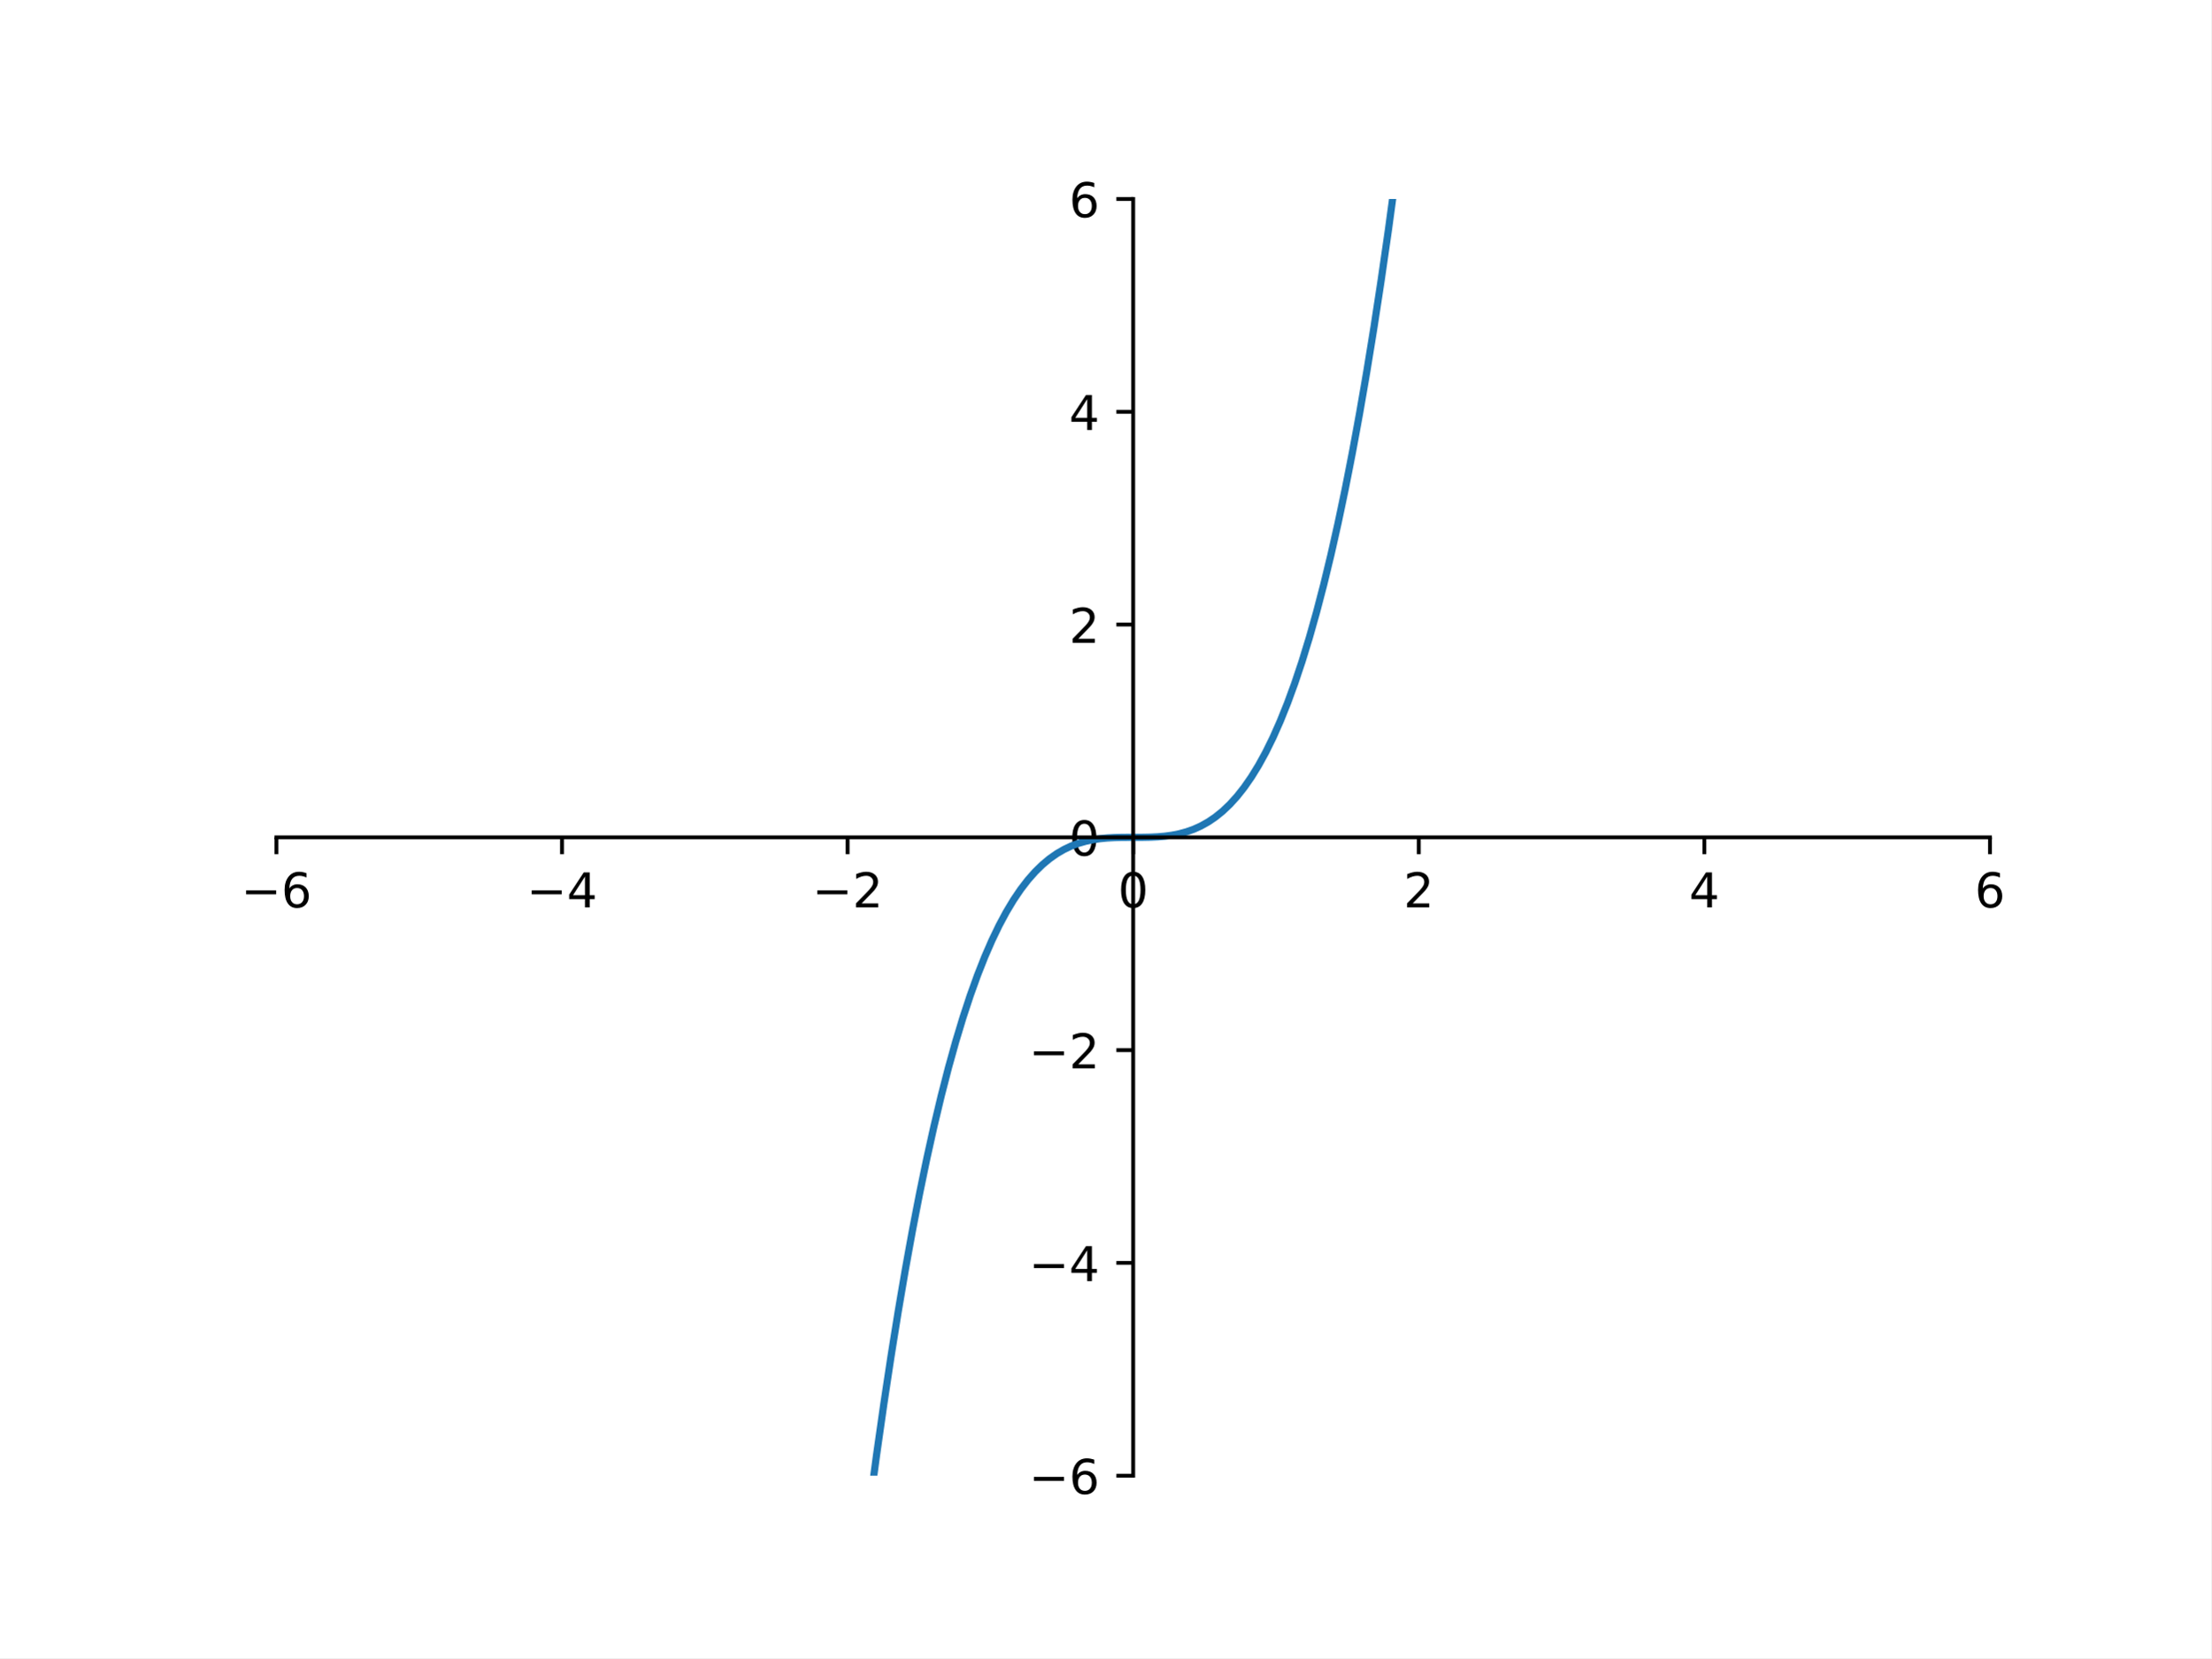
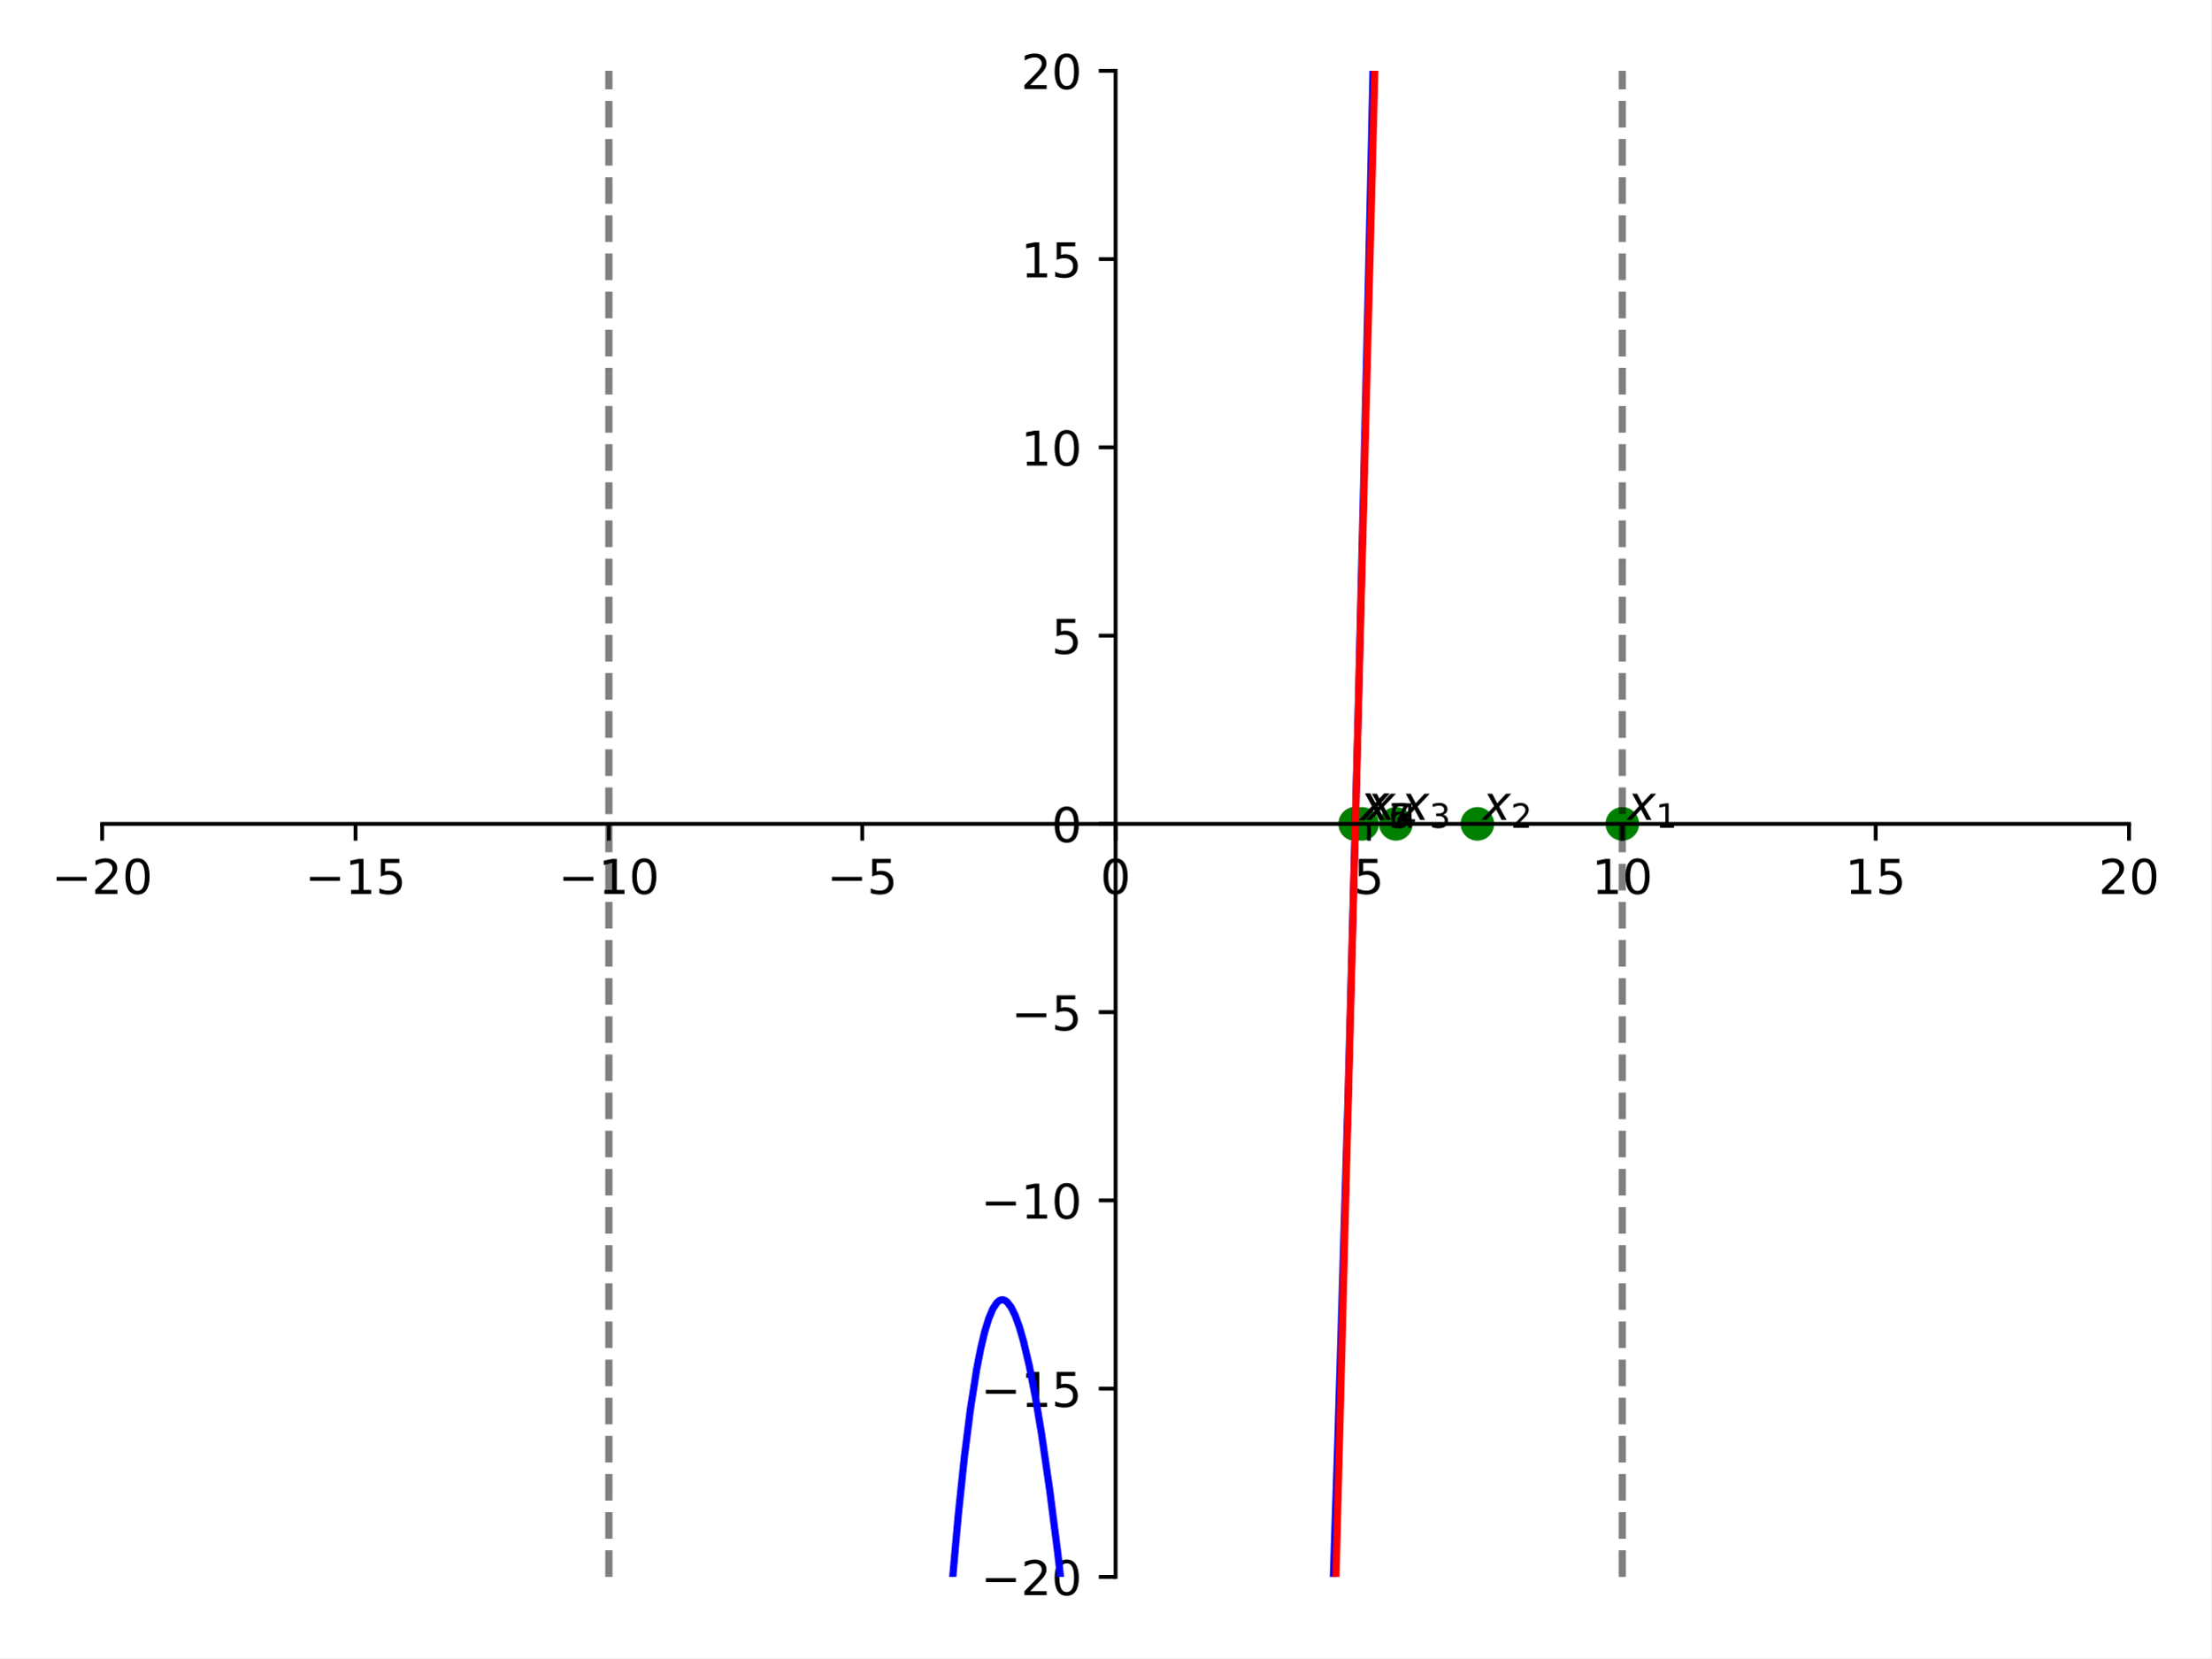
<svg xmlns="http://www.w3.org/2000/svg" xmlns:xlink="http://www.w3.org/1999/xlink" width="460.8pt" height="345.6pt" viewBox="0 0 460.8 345.6" version="1.1">
  <defs>
    <style type="text/css">*{stroke-linejoin: round; stroke-linecap: butt}</style>
  </defs>
  <g id="figure_1">
    <g id="patch_1">
      <path d="M 0 345.6  L 460.8 345.6  L 460.8 0  L 0 0  z " style="fill: #ffffff" />
    </g>
    <g id="axes_1">
      <g id="patch_2">
-         <path d="M 57.6 307.584  L 414.72 307.584  L 414.72 41.472  L 57.6 41.472  z " style="fill: #ffffff" />
+         <path d="M 21.285 328.68  L 443.7 328.68  L 443.7 14.76  L 21.285 14.76  z " style="fill: #ffffff" />
+       </g>
+       <g id="PathCollection_1">
+         <defs>
+           <path id="m8d1b25ab85" d="M 0 3  C 0.796 3 1.559 2.684 2.121 2.121  C 2.684 1.559 3 0.796 3 0  C 3 -0.796 2.684 -1.559 2.121 -2.121  C 1.559 -2.684 0.796 -3 0 -3  C -0.796 -3 -1.559 -2.684 -2.121 -2.121  C -2.684 -1.559 -3 -0.796 -3 0  C -3 0.796 -2.684 1.559 -2.121 2.121  C -1.559 2.684 -0.796 3 0 3  z " style="stroke: #ff0000" />
+         </defs>
+         <g clip-path="url(#p274274559b)">
+           <use xlink:href="#m8d1b25ab85" x="282.469" y="171.72" style="fill: #ff0000; stroke: #ff0000" />
+         </g>
+       </g>
+       <g id="PathCollection_2">
+         <defs>
+           <path id="m71df231529" d="M 0 3  C 0.796 3 1.559 2.684 2.121 2.121  C 2.684 1.559 3 0.796 3 0  C 3 -0.796 2.684 -1.559 2.121 -2.121  C 1.559 -2.684 0.796 -3 0 -3  C -0.796 -3 -1.559 -2.684 -2.121 -2.121  C -2.684 -1.559 -3 -0.796 -3 0  C -3 0.796 -2.684 1.559 -2.121 2.121  C -1.559 2.684 -0.796 3 0 3  z " style="stroke: #008000" />
+         </defs>
+         <g clip-path="url(#p274274559b)">
+           <use xlink:href="#m71df231529" x="338.096" y="171.72" style="fill: #008000; stroke: #008000" />
+           <use xlink:href="#m71df231529" x="307.897" y="171.72" style="fill: #008000; stroke: #008000" />
+           <use xlink:href="#m71df231529" x="290.908" y="171.72" style="fill: #008000; stroke: #008000" />
+           <use xlink:href="#m71df231529" x="283.856" y="171.72" style="fill: #008000; stroke: #008000" />
+           <use xlink:href="#m71df231529" x="282.516" y="171.72" style="fill: #008000; stroke: #008000" />
+           <use xlink:href="#m71df231529" x="282.469" y="171.72" style="fill: #008000; stroke: #008000" />
+           <use xlink:href="#m71df231529" x="282.469" y="171.72" style="fill: #008000; stroke: #008000" />
+         </g>
      </g>
      <g id="matplotlib.axis_1">
        <g id="xtick_1">
          <g id="line2d_1">
            <defs>
-               <path id="m57cfbea7d1" d="M 0 0  L 0 3.5  " style="stroke: #000000; stroke-width: 0.8" />
+               <path id="m595c88064e" d="M 0 0  L 0 3.5  " style="stroke: #000000; stroke-width: 0.8" />
            </defs>
            <g>
-               <use xlink:href="#m57cfbea7d1" x="57.6" y="174.528" style="stroke: #000000; stroke-width: 0.8" />
+               <use xlink:href="#m595c88064e" x="21.285" y="171.72" style="stroke: #000000; stroke-width: 0.8" />
            </g>
          </g>
          <g id="text_1">
-             <g transform="translate(50.22891 189.1264) scale(0.1 -0.1)">
+             <g transform="translate(10.73266 186.3184) scale(0.1 -0.1)">
              <defs>
                <path id="DejaVuSans-2212" d="M 678 2272  L 4684 2272  L 4684 1741  L 678 1741  L 678 2272  z " transform="scale(0.015625)" />
-                 <path id="DejaVuSans-36" d="M 2113 2584  Q 1688 2584 1439 2293  Q 1191 2003 1191 1497  Q 1191 994 1439 701  Q 1688 409 2113 409  Q 2538 409 2786 701  Q 3034 994 3034 1497  Q 3034 2003 2786 2293  Q 2538 2584 2113 2584  z M 3366 4563  L 3366 3988  Q 3128 4100 2886 4159  Q 2644 4219 2406 4219  Q 1781 4219 1451 3797  Q 1122 3375 1075 2522  Q 1259 2794 1537 2939  Q 1816 3084 2150 3084  Q 2853 3084 3261 2657  Q 3669 2231 3669 1497  Q 3669 778 3244 343  Q 2819 -91 2113 -91  Q 1303 -91 875 529  Q 447 1150 447 2328  Q 447 3434 972 4092  Q 1497 4750 2381 4750  Q 2619 4750 2861 4703  Q 3103 4656 3366 4563  z " transform="scale(0.015625)" />
+                 <path id="DejaVuSans-32" d="M 1228 531  L 3431 531  L 3431 0  L 469 0  L 469 531  Q 828 903 1448 1529  Q 2069 2156 2228 2338  Q 2531 2678 2651 2914  Q 2772 3150 2772 3378  Q 2772 3750 2511 3984  Q 2250 4219 1831 4219  Q 1534 4219 1204 4116  Q 875 4013 500 3803  L 500 4441  Q 881 4594 1212 4672  Q 1544 4750 1819 4750  Q 2544 4750 2975 4387  Q 3406 4025 3406 3419  Q 3406 3131 3298 2873  Q 3191 2616 2906 2266  Q 2828 2175 2409 1742  Q 1991 1309 1228 531  z " transform="scale(0.015625)" />
+                 <path id="DejaVuSans-30" d="M 2034 4250  Q 1547 4250 1301 3770  Q 1056 3291 1056 2328  Q 1056 1369 1301 889  Q 1547 409 2034 409  Q 2525 409 2770 889  Q 3016 1369 3016 2328  Q 3016 3291 2770 3770  Q 2525 4250 2034 4250  z M 2034 4750  Q 2819 4750 3233 4129  Q 3647 3509 3647 2328  Q 3647 1150 3233 529  Q 2819 -91 2034 -91  Q 1250 -91 836 529  Q 422 1150 422 2328  Q 422 3509 836 4129  Q 1250 4750 2034 4750  z " transform="scale(0.015625)" />
              </defs>
              <use xlink:href="#DejaVuSans-2212" />
-               <use xlink:href="#DejaVuSans-36" x="83.789" />
+               <use xlink:href="#DejaVuSans-32" x="83.789" />
+               <use xlink:href="#DejaVuSans-30" x="147.412" />
            </g>
          </g>
        </g>
        <g id="xtick_2">
          <g id="line2d_2">
            <g>
-               <use xlink:href="#m57cfbea7d1" x="117.12" y="174.528" style="stroke: #000000; stroke-width: 0.8" />
+               <use xlink:href="#m595c88064e" x="74.087" y="171.72" style="stroke: #000000; stroke-width: 0.8" />
            </g>
          </g>
          <g id="text_2">
-             <g transform="translate(109.7489 189.1264) scale(0.1 -0.1)">
+             <g transform="translate(63.53453 186.3184) scale(0.1 -0.1)">
              <defs>
-                 <path id="DejaVuSans-34" d="M 2419 4116  L 825 1625  L 2419 1625  L 2419 4116  z M 2253 4666  L 3047 4666  L 3047 1625  L 3713 1625  L 3713 1100  L 3047 1100  L 3047 0  L 2419 0  L 2419 1100  L 313 1100  L 313 1709  L 2253 4666  z " transform="scale(0.015625)" />
+                 <path id="DejaVuSans-31" d="M 794 531  L 1825 531  L 1825 4091  L 703 3866  L 703 4441  L 1819 4666  L 2450 4666  L 2450 531  L 3481 531  L 3481 0  L 794 0  L 794 531  z " transform="scale(0.015625)" />
+                 <path id="DejaVuSans-35" d="M 691 4666  L 3169 4666  L 3169 4134  L 1269 4134  L 1269 2991  Q 1406 3038 1543 3061  Q 1681 3084 1819 3084  Q 2600 3084 3056 2656  Q 3513 2228 3513 1497  Q 3513 744 3044 326  Q 2575 -91 1722 -91  Q 1428 -91 1123 -41  Q 819 9 494 109  L 494 744  Q 775 591 1075 516  Q 1375 441 1709 441  Q 2250 441 2565 725  Q 2881 1009 2881 1497  Q 2881 1984 2565 2268  Q 2250 2553 1709 2553  Q 1456 2553 1204 2497  Q 953 2441 691 2322  L 691 4666  z " transform="scale(0.015625)" />
              </defs>
              <use xlink:href="#DejaVuSans-2212" />
-               <use xlink:href="#DejaVuSans-34" x="83.789" />
+               <use xlink:href="#DejaVuSans-31" x="83.789" />
+               <use xlink:href="#DejaVuSans-35" x="147.412" />
            </g>
          </g>
        </g>
        <g id="xtick_3">
          <g id="line2d_3">
            <g>
-               <use xlink:href="#m57cfbea7d1" x="176.64" y="174.528" style="stroke: #000000; stroke-width: 0.8" />
+               <use xlink:href="#m595c88064e" x="126.889" y="171.72" style="stroke: #000000; stroke-width: 0.8" />
            </g>
          </g>
          <g id="text_3">
-             <g transform="translate(169.2689 189.1264) scale(0.1 -0.1)">
-               <defs>
-                 <path id="DejaVuSans-32" d="M 1228 531  L 3431 531  L 3431 0  L 469 0  L 469 531  Q 828 903 1448 1529  Q 2069 2156 2228 2338  Q 2531 2678 2651 2914  Q 2772 3150 2772 3378  Q 2772 3750 2511 3984  Q 2250 4219 1831 4219  Q 1534 4219 1204 4116  Q 875 4013 500 3803  L 500 4441  Q 881 4594 1212 4672  Q 1544 4750 1819 4750  Q 2544 4750 2975 4387  Q 3406 4025 3406 3419  Q 3406 3131 3298 2873  Q 3191 2616 2906 2266  Q 2828 2175 2409 1742  Q 1991 1309 1228 531  z " transform="scale(0.015625)" />
-               </defs>
-               <use xlink:href="#DejaVuSans-2212" />
-               <use xlink:href="#DejaVuSans-32" x="83.789" />
+             <g transform="translate(116.3364 186.3184) scale(0.1 -0.1)">
+               <use xlink:href="#DejaVuSans-2212" />
+               <use xlink:href="#DejaVuSans-31" x="83.789" />
+               <use xlink:href="#DejaVuSans-30" x="147.412" />
            </g>
          </g>
        </g>
        <g id="xtick_4">
          <g id="line2d_4">
            <g>
-               <use xlink:href="#m57cfbea7d1" x="236.16" y="174.528" style="stroke: #000000; stroke-width: 0.8" />
+               <use xlink:href="#m595c88064e" x="179.691" y="171.72" style="stroke: #000000; stroke-width: 0.8" />
            </g>
          </g>
          <g id="text_4">
-             <g transform="translate(232.9787 189.1264) scale(0.1 -0.1)">
-               <defs>
-                 <path id="DejaVuSans-30" d="M 2034 4250  Q 1547 4250 1301 3770  Q 1056 3291 1056 2328  Q 1056 1369 1301 889  Q 1547 409 2034 409  Q 2525 409 2770 889  Q 3016 1369 3016 2328  Q 3016 3291 2770 3770  Q 2525 4250 2034 4250  z M 2034 4750  Q 2819 4750 3233 4129  Q 3647 3509 3647 2328  Q 3647 1150 3233 529  Q 2819 -91 2034 -91  Q 1250 -91 836 529  Q 422 1150 422 2328  Q 422 3509 836 4129  Q 1250 4750 2034 4750  z " transform="scale(0.015625)" />
-               </defs>
-               <use xlink:href="#DejaVuSans-30" />
+             <g transform="translate(172.3195 186.3184) scale(0.1 -0.1)">
+               <use xlink:href="#DejaVuSans-2212" />
+               <use xlink:href="#DejaVuSans-35" x="83.789" />
            </g>
          </g>
        </g>
        <g id="xtick_5">
          <g id="line2d_5">
            <g>
-               <use xlink:href="#m57cfbea7d1" x="295.68" y="174.528" style="stroke: #000000; stroke-width: 0.8" />
+               <use xlink:href="#m595c88064e" x="232.493" y="171.72" style="stroke: #000000; stroke-width: 0.8" />
            </g>
          </g>
          <g id="text_5">
-             <g transform="translate(292.4987 189.1264) scale(0.1 -0.1)">
-               <use xlink:href="#DejaVuSans-32" />
+             <g transform="translate(229.3113 186.3184) scale(0.1 -0.1)">
+               <use xlink:href="#DejaVuSans-30" />
            </g>
          </g>
        </g>
        <g id="xtick_6">
          <g id="line2d_6">
            <g>
-               <use xlink:href="#m57cfbea7d1" x="355.2" y="174.528" style="stroke: #000000; stroke-width: 0.8" />
+               <use xlink:href="#m595c88064e" x="285.294" y="171.72" style="stroke: #000000; stroke-width: 0.8" />
            </g>
          </g>
          <g id="text_6">
-             <g transform="translate(352.0188 189.1264) scale(0.1 -0.1)">
-               <use xlink:href="#DejaVuSans-34" />
+             <g transform="translate(282.1131 186.3184) scale(0.1 -0.1)">
+               <use xlink:href="#DejaVuSans-35" />
            </g>
          </g>
        </g>
        <g id="xtick_7">
          <g id="line2d_7">
            <g>
-               <use xlink:href="#m57cfbea7d1" x="414.72" y="174.528" style="stroke: #000000; stroke-width: 0.8" />
+               <use xlink:href="#m595c88064e" x="338.096" y="171.72" style="stroke: #000000; stroke-width: 0.8" />
            </g>
          </g>
          <g id="text_7">
-             <g transform="translate(411.5387 189.1264) scale(0.1 -0.1)">
-               <use xlink:href="#DejaVuSans-36" />
+             <g transform="translate(331.7337 186.3184) scale(0.1 -0.1)">
+               <use xlink:href="#DejaVuSans-31" />
+               <use xlink:href="#DejaVuSans-30" x="63.623" />
+             </g>
+           </g>
+         </g>
+         <g id="xtick_8">
+           <g id="line2d_8">
+             <g>
+               <use xlink:href="#m595c88064e" x="390.898" y="171.72" style="stroke: #000000; stroke-width: 0.8" />
+             </g>
+           </g>
+           <g id="text_8">
+             <g transform="translate(384.5356 186.3184) scale(0.1 -0.1)">
+               <use xlink:href="#DejaVuSans-31" />
+               <use xlink:href="#DejaVuSans-35" x="63.623" />
+             </g>
+           </g>
+         </g>
+         <g id="xtick_9">
+           <g id="line2d_9">
+             <g>
+               <use xlink:href="#m595c88064e" x="443.7" y="171.72" style="stroke: #000000; stroke-width: 0.8" />
+             </g>
+           </g>
+           <g id="text_9">
+             <g transform="translate(437.3375 186.3184) scale(0.1 -0.1)">
+               <use xlink:href="#DejaVuSans-32" />
+               <use xlink:href="#DejaVuSans-30" x="63.623" />
            </g>
          </g>
        </g>
      </g>
      <g id="matplotlib.axis_2">
        <g id="ytick_1">
-           <g id="line2d_8">
+           <g id="line2d_10">
            <defs>
-               <path id="m2aebeb2270" d="M 0 0  L -3.5 0  " style="stroke: #000000; stroke-width: 0.8" />
+               <path id="m4cea5a45f0" d="M 0 0  L -3.5 0  " style="stroke: #000000; stroke-width: 0.8" />
            </defs>
            <g>
-               <use xlink:href="#m2aebeb2270" x="236.16" y="307.584" style="stroke: #000000; stroke-width: 0.8" />
-             </g>
-           </g>
-           <g id="text_8">
-             <g transform="translate(214.4178 311.3832) scale(0.1 -0.1)">
-               <use xlink:href="#DejaVuSans-2212" />
-               <use xlink:href="#DejaVuSans-36" x="83.789" />
+               <use xlink:href="#m4cea5a45f0" x="232.493" y="328.68" style="stroke: #000000; stroke-width: 0.8" />
+             </g>
+           </g>
+           <g id="text_10">
+             <g transform="translate(204.3878 332.4792) scale(0.1 -0.1)">
+               <use xlink:href="#DejaVuSans-2212" />
+               <use xlink:href="#DejaVuSans-32" x="83.789" />
+               <use xlink:href="#DejaVuSans-30" x="147.412" />
            </g>
          </g>
        </g>
        <g id="ytick_2">
-           <g id="line2d_9">
-             <g>
-               <use xlink:href="#m2aebeb2270" x="236.16" y="263.232" style="stroke: #000000; stroke-width: 0.8" />
-             </g>
-           </g>
-           <g id="text_9">
-             <g transform="translate(214.4178 267.0312) scale(0.1 -0.1)">
-               <use xlink:href="#DejaVuSans-2212" />
-               <use xlink:href="#DejaVuSans-34" x="83.789" />
+           <g id="line2d_11">
+             <g>
+               <use xlink:href="#m4cea5a45f0" x="232.493" y="289.44" style="stroke: #000000; stroke-width: 0.8" />
+             </g>
+           </g>
+           <g id="text_11">
+             <g transform="translate(204.3878 293.2392) scale(0.1 -0.1)">
+               <use xlink:href="#DejaVuSans-2212" />
+               <use xlink:href="#DejaVuSans-31" x="83.789" />
+               <use xlink:href="#DejaVuSans-35" x="147.412" />
            </g>
          </g>
        </g>
        <g id="ytick_3">
-           <g id="line2d_10">
-             <g>
-               <use xlink:href="#m2aebeb2270" x="236.16" y="218.88" style="stroke: #000000; stroke-width: 0.8" />
-             </g>
-           </g>
-           <g id="text_10">
-             <g transform="translate(214.4178 222.6792) scale(0.1 -0.1)">
-               <use xlink:href="#DejaVuSans-2212" />
-               <use xlink:href="#DejaVuSans-32" x="83.789" />
+           <g id="line2d_12">
+             <g>
+               <use xlink:href="#m4cea5a45f0" x="232.493" y="250.2" style="stroke: #000000; stroke-width: 0.8" />
+             </g>
+           </g>
+           <g id="text_12">
+             <g transform="translate(204.3878 253.9992) scale(0.1 -0.1)">
+               <use xlink:href="#DejaVuSans-2212" />
+               <use xlink:href="#DejaVuSans-31" x="83.789" />
+               <use xlink:href="#DejaVuSans-30" x="147.412" />
            </g>
          </g>
        </g>
        <g id="ytick_4">
-           <g id="line2d_11">
-             <g>
-               <use xlink:href="#m2aebeb2270" x="236.16" y="174.528" style="stroke: #000000; stroke-width: 0.8" />
-             </g>
-           </g>
-           <g id="text_11">
-             <g transform="translate(222.7975 178.3272) scale(0.1 -0.1)">
+           <g id="line2d_13">
+             <g>
+               <use xlink:href="#m4cea5a45f0" x="232.493" y="210.96" style="stroke: #000000; stroke-width: 0.8" />
+             </g>
+           </g>
+           <g id="text_13">
+             <g transform="translate(210.7503 214.7592) scale(0.1 -0.1)">
+               <use xlink:href="#DejaVuSans-2212" />
+               <use xlink:href="#DejaVuSans-35" x="83.789" />
+             </g>
+           </g>
+         </g>
+         <g id="ytick_5">
+           <g id="line2d_14">
+             <g>
+               <use xlink:href="#m4cea5a45f0" x="232.493" y="171.72" style="stroke: #000000; stroke-width: 0.8" />
+             </g>
+           </g>
+           <g id="text_14">
+             <g transform="translate(219.13 175.5192) scale(0.1 -0.1)">
              <use xlink:href="#DejaVuSans-30" />
            </g>
          </g>
        </g>
-         <g id="ytick_5">
-           <g id="line2d_12">
-             <g>
-               <use xlink:href="#m2aebeb2270" x="236.16" y="130.176" style="stroke: #000000; stroke-width: 0.8" />
-             </g>
-           </g>
-           <g id="text_12">
-             <g transform="translate(222.7975 133.9752) scale(0.1 -0.1)">
+         <g id="ytick_6">
+           <g id="line2d_15">
+             <g>
+               <use xlink:href="#m4cea5a45f0" x="232.493" y="132.48" style="stroke: #000000; stroke-width: 0.8" />
+             </g>
+           </g>
+           <g id="text_15">
+             <g transform="translate(219.13 136.2792) scale(0.1 -0.1)">
+               <use xlink:href="#DejaVuSans-35" />
+             </g>
+           </g>
+         </g>
+         <g id="ytick_7">
+           <g id="line2d_16">
+             <g>
+               <use xlink:href="#m4cea5a45f0" x="232.493" y="93.24" style="stroke: #000000; stroke-width: 0.8" />
+             </g>
+           </g>
+           <g id="text_16">
+             <g transform="translate(212.7675 97.03922) scale(0.1 -0.1)">
+               <use xlink:href="#DejaVuSans-31" />
+               <use xlink:href="#DejaVuSans-30" x="63.623" />
+             </g>
+           </g>
+         </g>
+         <g id="ytick_8">
+           <g id="line2d_17">
+             <g>
+               <use xlink:href="#m4cea5a45f0" x="232.493" y="54" style="stroke: #000000; stroke-width: 0.8" />
+             </g>
+           </g>
+           <g id="text_17">
+             <g transform="translate(212.7675 57.79922) scale(0.1 -0.1)">
+               <use xlink:href="#DejaVuSans-31" />
+               <use xlink:href="#DejaVuSans-35" x="63.623" />
+             </g>
+           </g>
+         </g>
+         <g id="ytick_9">
+           <g id="line2d_18">
+             <g>
+               <use xlink:href="#m4cea5a45f0" x="232.493" y="14.76" style="stroke: #000000; stroke-width: 0.8" />
+             </g>
+           </g>
+           <g id="text_18">
+             <g transform="translate(212.7675 18.55922) scale(0.1 -0.1)">
              <use xlink:href="#DejaVuSans-32" />
-             </g>
-           </g>
-         </g>
-         <g id="ytick_6">
-           <g id="line2d_13">
-             <g>
-               <use xlink:href="#m2aebeb2270" x="236.16" y="85.824" style="stroke: #000000; stroke-width: 0.8" />
-             </g>
-           </g>
-           <g id="text_13">
-             <g transform="translate(222.7975 89.62322) scale(0.1 -0.1)">
-               <use xlink:href="#DejaVuSans-34" />
-             </g>
-           </g>
-         </g>
-         <g id="ytick_7">
-           <g id="line2d_14">
-             <g>
-               <use xlink:href="#m2aebeb2270" x="236.16" y="41.472" style="stroke: #000000; stroke-width: 0.8" />
-             </g>
-           </g>
-           <g id="text_14">
-             <g transform="translate(222.7975 45.27122) scale(0.1 -0.1)">
-               <use xlink:href="#DejaVuSans-36" />
-             </g>
-           </g>
-         </g>
-       </g>
-       <g id="line2d_15">
-         <path d="M 177.252 346.6  L 178.143 338.833  L 179.646 326.391  L 181.149 314.593  L 182.652 303.423  L 184.155 292.864  L 185.658 282.897  L 187.161 273.506  L 188.664 264.675  L 190.167 256.384  L 191.67 248.619  L 193.173 241.36  L 194.676 234.592  L 196.179 228.297  L 197.682 222.458  L 199.185 217.058  L 200.688 212.079  L 202.192 207.505  L 203.695 203.318  L 205.198 199.502  L 206.701 196.039  L 208.204 192.911  L 209.707 190.103  L 211.21 187.596  L 212.713 185.374  L 214.216 183.419  L 215.719 181.714  L 217.222 180.243  L 218.725 178.987  L 220.228 177.931  L 221.731 177.056  L 223.234 176.345  L 224.737 175.782  L 226.24 175.349  L 227.743 175.03  L 229.246 174.806  L 230.749 174.661  L 232.252 174.578  L 233.755 174.54  L 235.258 174.529  L 236.761 174.528  L 238.264 174.52  L 239.767 174.489  L 241.27 174.416  L 242.773 174.285  L 244.276 174.078  L 245.779 173.779  L 247.282 173.37  L 248.785 172.835  L 250.288 172.155  L 251.792 171.314  L 253.295 170.295  L 254.798 169.081  L 256.301 167.654  L 257.804 165.997  L 259.307 164.094  L 260.81 161.927  L 262.313 159.478  L 263.816 156.731  L 265.319 153.669  L 266.822 150.274  L 268.325 146.53  L 269.828 142.419  L 271.331 137.923  L 272.834 133.027  L 274.337 127.713  L 275.84 121.963  L 277.343 115.76  L 278.846 109.088  L 280.349 101.929  L 281.852 94.266  L 283.355 86.082  L 284.858 77.36  L 286.361 68.083  L 287.864 58.232  L 289.367 47.793  L 290.87 36.746  L 292.373 25.076  L 293.876 12.764  L 295.379 -0.206  L 295.467 -1  " clip-path="url(#pccc7fddaa7)" style="fill: none; stroke: #1f77b4; stroke-width: 1.5; stroke-linecap: square" />
+               <use xlink:href="#DejaVuSans-30" x="63.623" />
+             </g>
+           </g>
+         </g>
+       </g>
+       <g id="line2d_19">
+         <path d="M 197.151 346.6  L 198.454 329.765  L 199.723 315.605  L 200.991 303.554  L 202.26 293.529  L 203.528 285.449  L 204.374 281.103  L 205.219 277.561  L 206.065 274.799  L 206.911 272.792  L 207.756 271.517  L 208.179 271.147  L 208.602 270.95  L 209.025 270.923  L 209.448 271.065  L 209.871 271.371  L 210.716 272.466  L 211.562 274.183  L 212.408 276.499  L 213.253 279.39  L 214.522 284.749  L 215.79 291.264  L 217.059 298.854  L 218.75 310.505  L 220.442 323.727  L 222.556 342.17  L 223.033 346.6  M 277.292 346.6  L 278.793 301.098  L 280.907 229.858  L 283.022 149.966  L 285.136 61.044  L 286.493 -1  L 286.493 -1  " clip-path="url(#p274274559b)" style="fill: none; stroke: #0000ff; stroke-width: 1.5; stroke-linecap: square" />
+       </g>
+       <g id="line2d_20">
+         <path d="M 277.959 346.6  L 286.922 -1  L 286.922 -1  " clip-path="url(#p274274559b)" style="fill: none; stroke: #ff0000; stroke-width: 1.5; stroke-linecap: square" />
+       </g>
+       <g id="line2d_21">
+         <path d="M 126.889 328.68  L 126.889 14.76  " clip-path="url(#p274274559b)" style="fill: none; stroke-dasharray: 5.55,2.4; stroke-dashoffset: 0; stroke: #000000; stroke-opacity: 0.5; stroke-width: 1.5" />
+       </g>
+       <g id="line2d_22">
+         <path d="M 338.096 328.68  L 338.096 14.76  " clip-path="url(#p274274559b)" style="fill: none; stroke-dasharray: 5.55,2.4; stroke-dashoffset: 0; stroke: #000000; stroke-opacity: 0.5; stroke-width: 1.5" />
      </g>
      <g id="patch_3">
-         <path d="M 236.16 307.584  L 236.16 41.472  " style="fill: none; stroke: #000000; stroke-width: 0.8; stroke-linejoin: miter; stroke-linecap: square" />
+         <path d="M 232.493 328.68  L 232.493 14.76  " style="fill: none; stroke: #000000; stroke-width: 0.8; stroke-linejoin: miter; stroke-linecap: square" />
      </g>
      <g id="patch_4">
-         <path d="M 414.72 307.584  L 414.72 41.472  " style="fill: none" />
+         <path d="M 443.7 328.68  L 443.7 14.76  " style="fill: none" />
      </g>
      <g id="patch_5">
-         <path d="M 57.6 174.528  L 414.72 174.528  " style="fill: none; stroke: #000000; stroke-width: 0.8; stroke-linejoin: miter; stroke-linecap: square" />
+         <path d="M 21.285 171.72  L 443.7 171.72  " style="fill: none; stroke: #000000; stroke-width: 0.8; stroke-linejoin: miter; stroke-linecap: square" />
      </g>
      <g id="patch_6">
-         <path d="M 57.6 41.472  L 414.72 41.472  " style="fill: none" />
+         <path d="M 21.285 14.76  L 443.7 14.76  " style="fill: none" />
+       </g>
+       <g id="text_19">
+         <g transform="translate(339.1523 170.9352) scale(0.1 -0.1)">
+           <defs>
+             <path id="DejaVuSans-Oblique-78" d="M 3841 3500  L 2234 1784  L 3219 0  L 2559 0  L 1819 1388  L 531 0  L -166 0  L 1556 1844  L 641 3500  L 1300 3500  L 1972 2234  L 3144 3500  L 3841 3500  z " transform="scale(0.015625)" />
+           </defs>
+           <use xlink:href="#DejaVuSans-Oblique-78" transform="translate(0 0.3125)" />
+           <use xlink:href="#DejaVuSans-31" transform="translate(59.17969 -16.09375) scale(0.7)" />
+         </g>
+       </g>
+       <g id="text_20">
+         <g transform="translate(308.9533 170.9352) scale(0.1 -0.1)">
+           <use xlink:href="#DejaVuSans-Oblique-78" transform="translate(0 0.3125)" />
+           <use xlink:href="#DejaVuSans-32" transform="translate(59.17969 -16.09375) scale(0.7)" />
+         </g>
+       </g>
+       <g id="text_21">
+         <g transform="translate(291.9636 170.9352) scale(0.1 -0.1)">
+           <defs>
+             <path id="DejaVuSans-33" d="M 2597 2516  Q 3050 2419 3304 2112  Q 3559 1806 3559 1356  Q 3559 666 3084 287  Q 2609 -91 1734 -91  Q 1441 -91 1130 -33  Q 819 25 488 141  L 488 750  Q 750 597 1062 519  Q 1375 441 1716 441  Q 2309 441 2620 675  Q 2931 909 2931 1356  Q 2931 1769 2642 2001  Q 2353 2234 1838 2234  L 1294 2234  L 1294 2753  L 1863 2753  Q 2328 2753 2575 2939  Q 2822 3125 2822 3475  Q 2822 3834 2567 4026  Q 2313 4219 1838 4219  Q 1578 4219 1281 4162  Q 984 4106 628 3988  L 628 4550  Q 988 4650 1302 4700  Q 1616 4750 1894 4750  Q 2613 4750 3031 4423  Q 3450 4097 3450 3541  Q 3450 3153 3228 2886  Q 3006 2619 2597 2516  z " transform="scale(0.015625)" />
+           </defs>
+           <use xlink:href="#DejaVuSans-Oblique-78" transform="translate(0 0.3125)" />
+           <use xlink:href="#DejaVuSans-33" transform="translate(59.17969 -16.09375) scale(0.7)" />
+         </g>
+       </g>
+       <g id="text_22">
+         <g transform="translate(284.9117 170.9352) scale(0.1 -0.1)">
+           <defs>
+             <path id="DejaVuSans-34" d="M 2419 4116  L 825 1625  L 2419 1625  L 2419 4116  z M 2253 4666  L 3047 4666  L 3047 1625  L 3713 1625  L 3713 1100  L 3047 1100  L 3047 0  L 2419 0  L 2419 1100  L 313 1100  L 313 1709  L 2253 4666  z " transform="scale(0.015625)" />
+           </defs>
+           <use xlink:href="#DejaVuSans-Oblique-78" transform="translate(0 0.3125)" />
+           <use xlink:href="#DejaVuSans-34" transform="translate(59.17969 -16.09375) scale(0.7)" />
+         </g>
+       </g>
+       <g id="text_23">
+         <g transform="translate(283.5717 170.9352) scale(0.1 -0.1)">
+           <use xlink:href="#DejaVuSans-Oblique-78" transform="translate(0 0.3125)" />
+           <use xlink:href="#DejaVuSans-35" transform="translate(59.17969 -16.09375) scale(0.7)" />
+         </g>
+       </g>
+       <g id="text_24">
+         <g transform="translate(283.5247 170.9352) scale(0.1 -0.1)">
+           <defs>
+             <path id="DejaVuSans-36" d="M 2113 2584  Q 1688 2584 1439 2293  Q 1191 2003 1191 1497  Q 1191 994 1439 701  Q 1688 409 2113 409  Q 2538 409 2786 701  Q 3034 994 3034 1497  Q 3034 2003 2786 2293  Q 2538 2584 2113 2584  z M 3366 4563  L 3366 3988  Q 3128 4100 2886 4159  Q 2644 4219 2406 4219  Q 1781 4219 1451 3797  Q 1122 3375 1075 2522  Q 1259 2794 1537 2939  Q 1816 3084 2150 3084  Q 2853 3084 3261 2657  Q 3669 2231 3669 1497  Q 3669 778 3244 343  Q 2819 -91 2113 -91  Q 1303 -91 875 529  Q 447 1150 447 2328  Q 447 3434 972 4092  Q 1497 4750 2381 4750  Q 2619 4750 2861 4703  Q 3103 4656 3366 4563  z " transform="scale(0.015625)" />
+           </defs>
+           <use xlink:href="#DejaVuSans-Oblique-78" transform="translate(0 0.3125)" />
+           <use xlink:href="#DejaVuSans-36" transform="translate(59.17969 -16.09375) scale(0.7)" />
+         </g>
+       </g>
+       <g id="text_25">
+         <g transform="translate(283.5247 170.9352) scale(0.1 -0.1)">
+           <defs>
+             <path id="DejaVuSans-37" d="M 525 4666  L 3525 4666  L 3525 4397  L 1831 0  L 1172 0  L 2766 4134  L 525 4134  L 525 4666  z " transform="scale(0.015625)" />
+           </defs>
+           <use xlink:href="#DejaVuSans-Oblique-78" transform="translate(0 0.3125)" />
+           <use xlink:href="#DejaVuSans-37" transform="translate(59.17969 -16.09375) scale(0.7)" />
+         </g>
      </g>
    </g>
  </g>
  <defs>
-     <clipPath id="pccc7fddaa7">
-       <rect x="57.6" y="41.472" width="357.12" height="266.112" />
+     <clipPath id="p274274559b">
+       <rect x="21.285" y="14.76" width="422.415" height="313.92" />
    </clipPath>
  </defs>
</svg>
